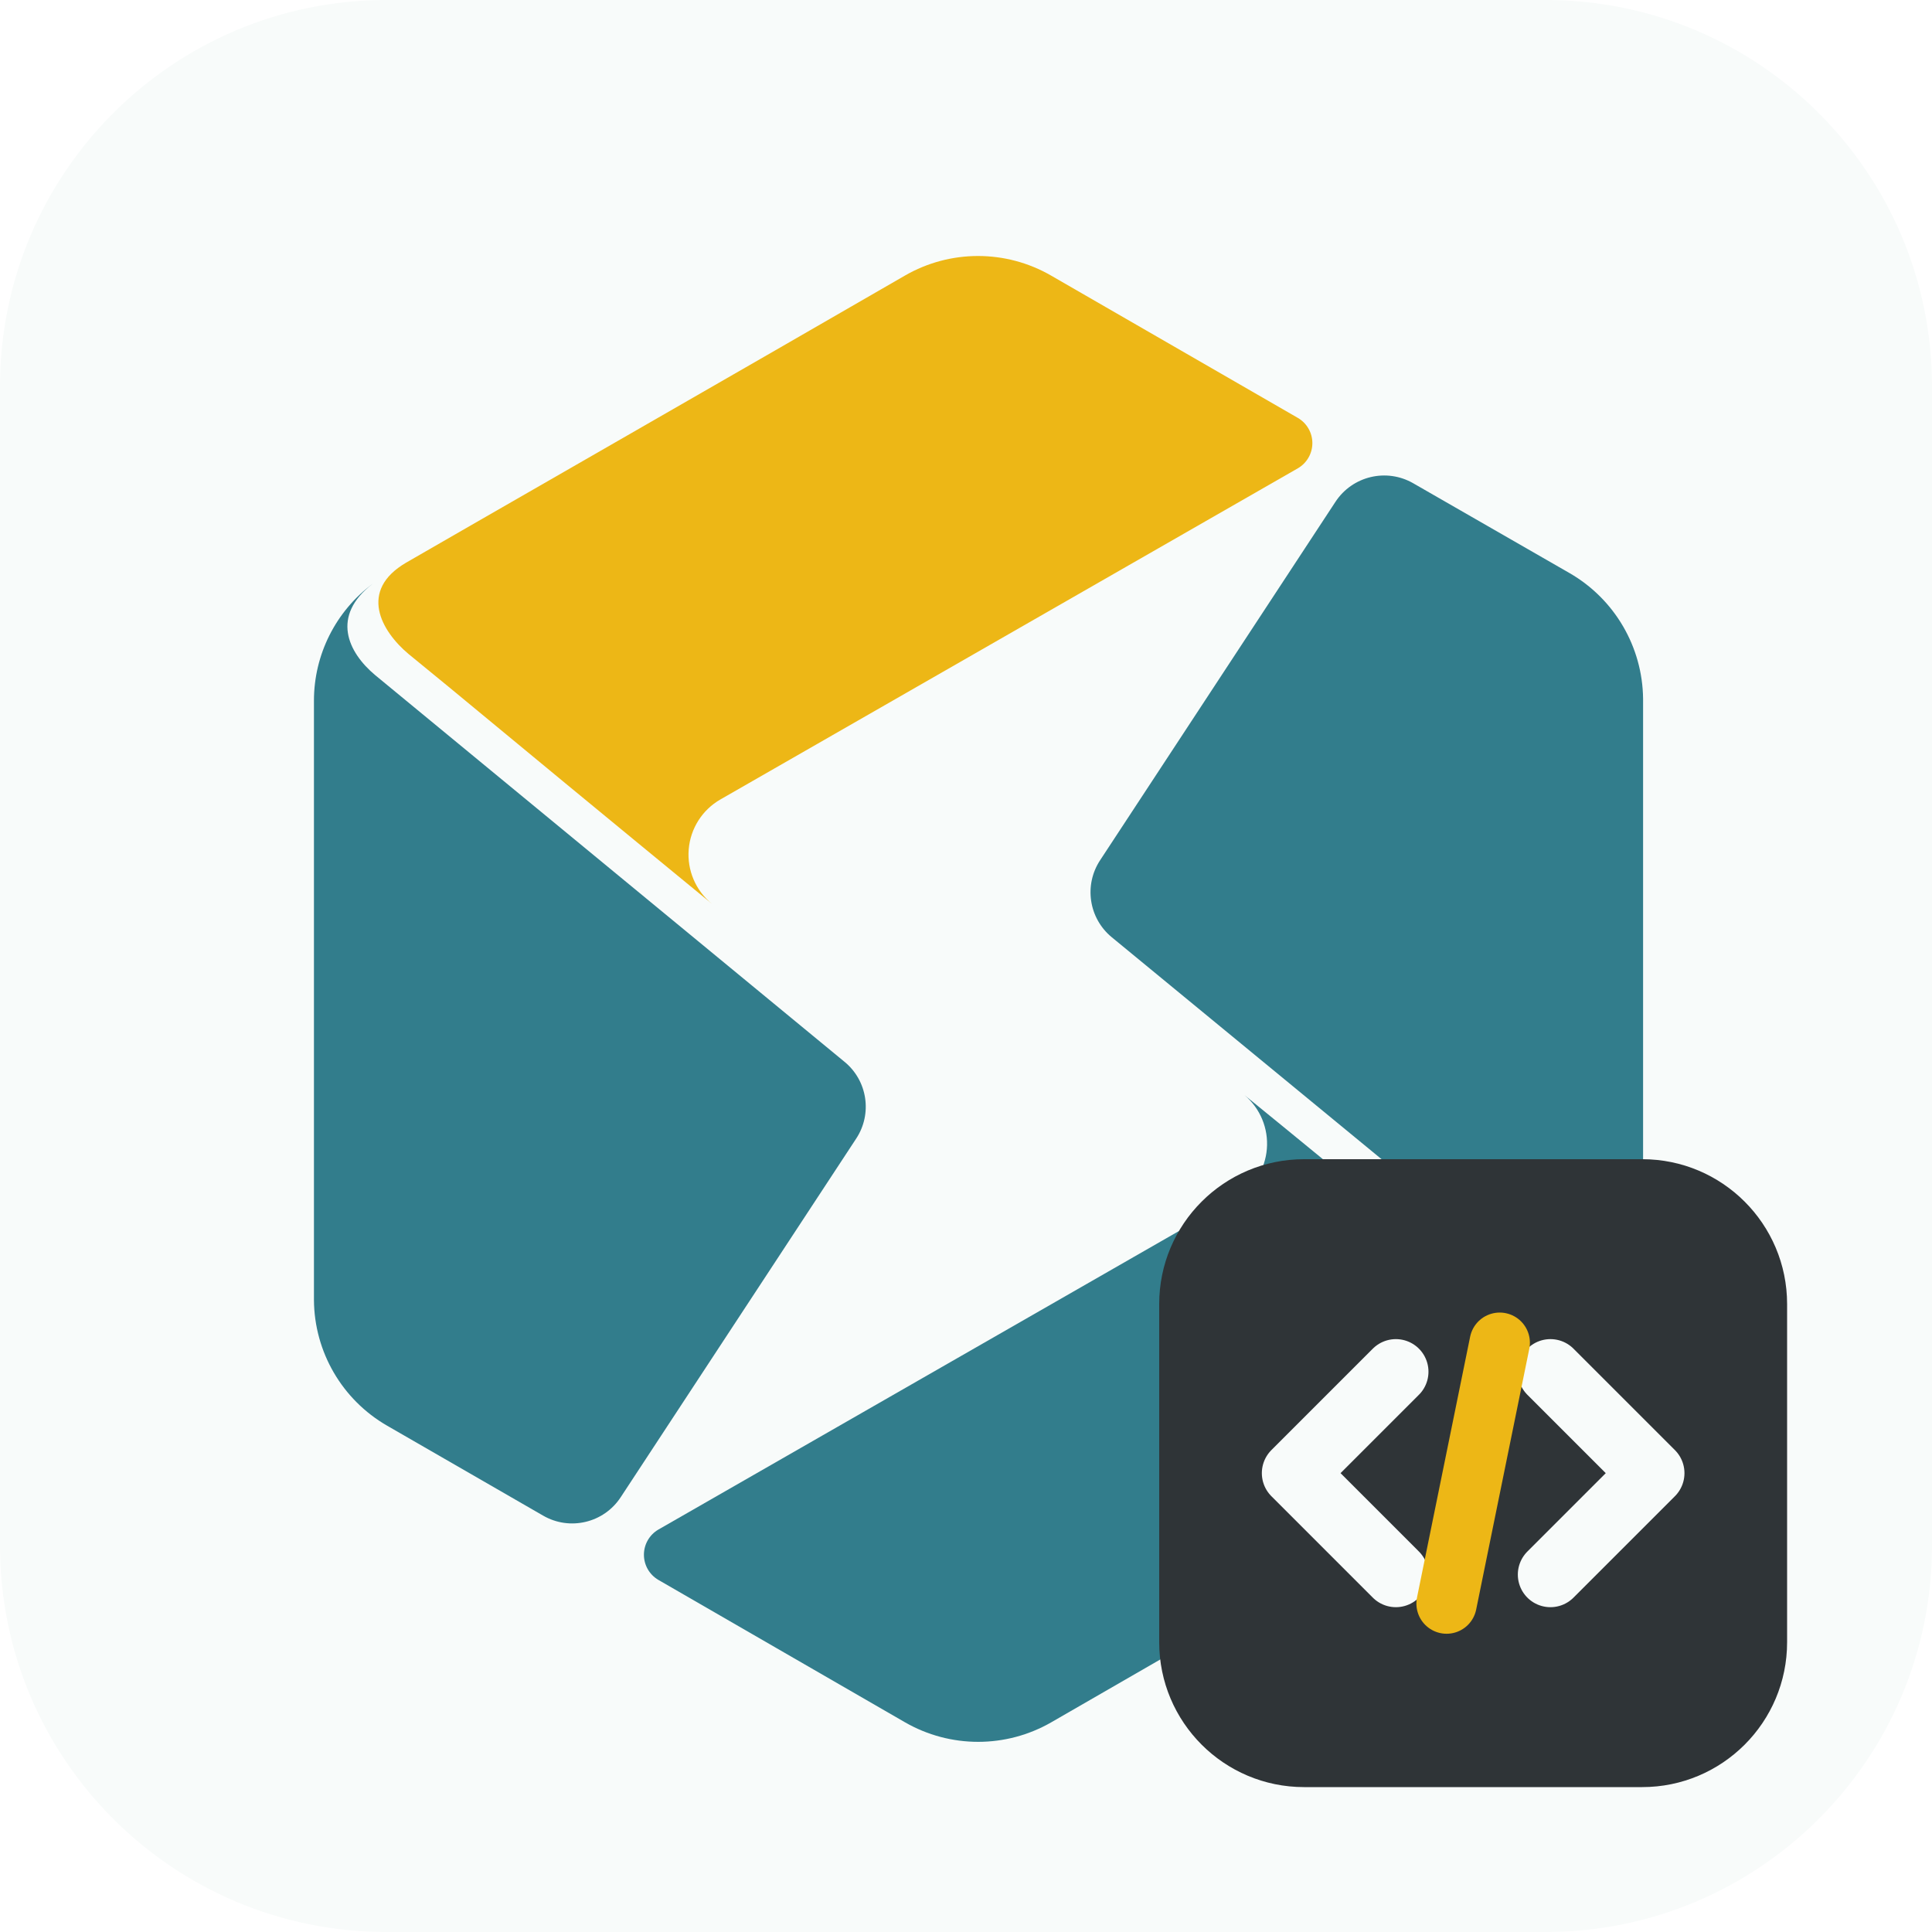
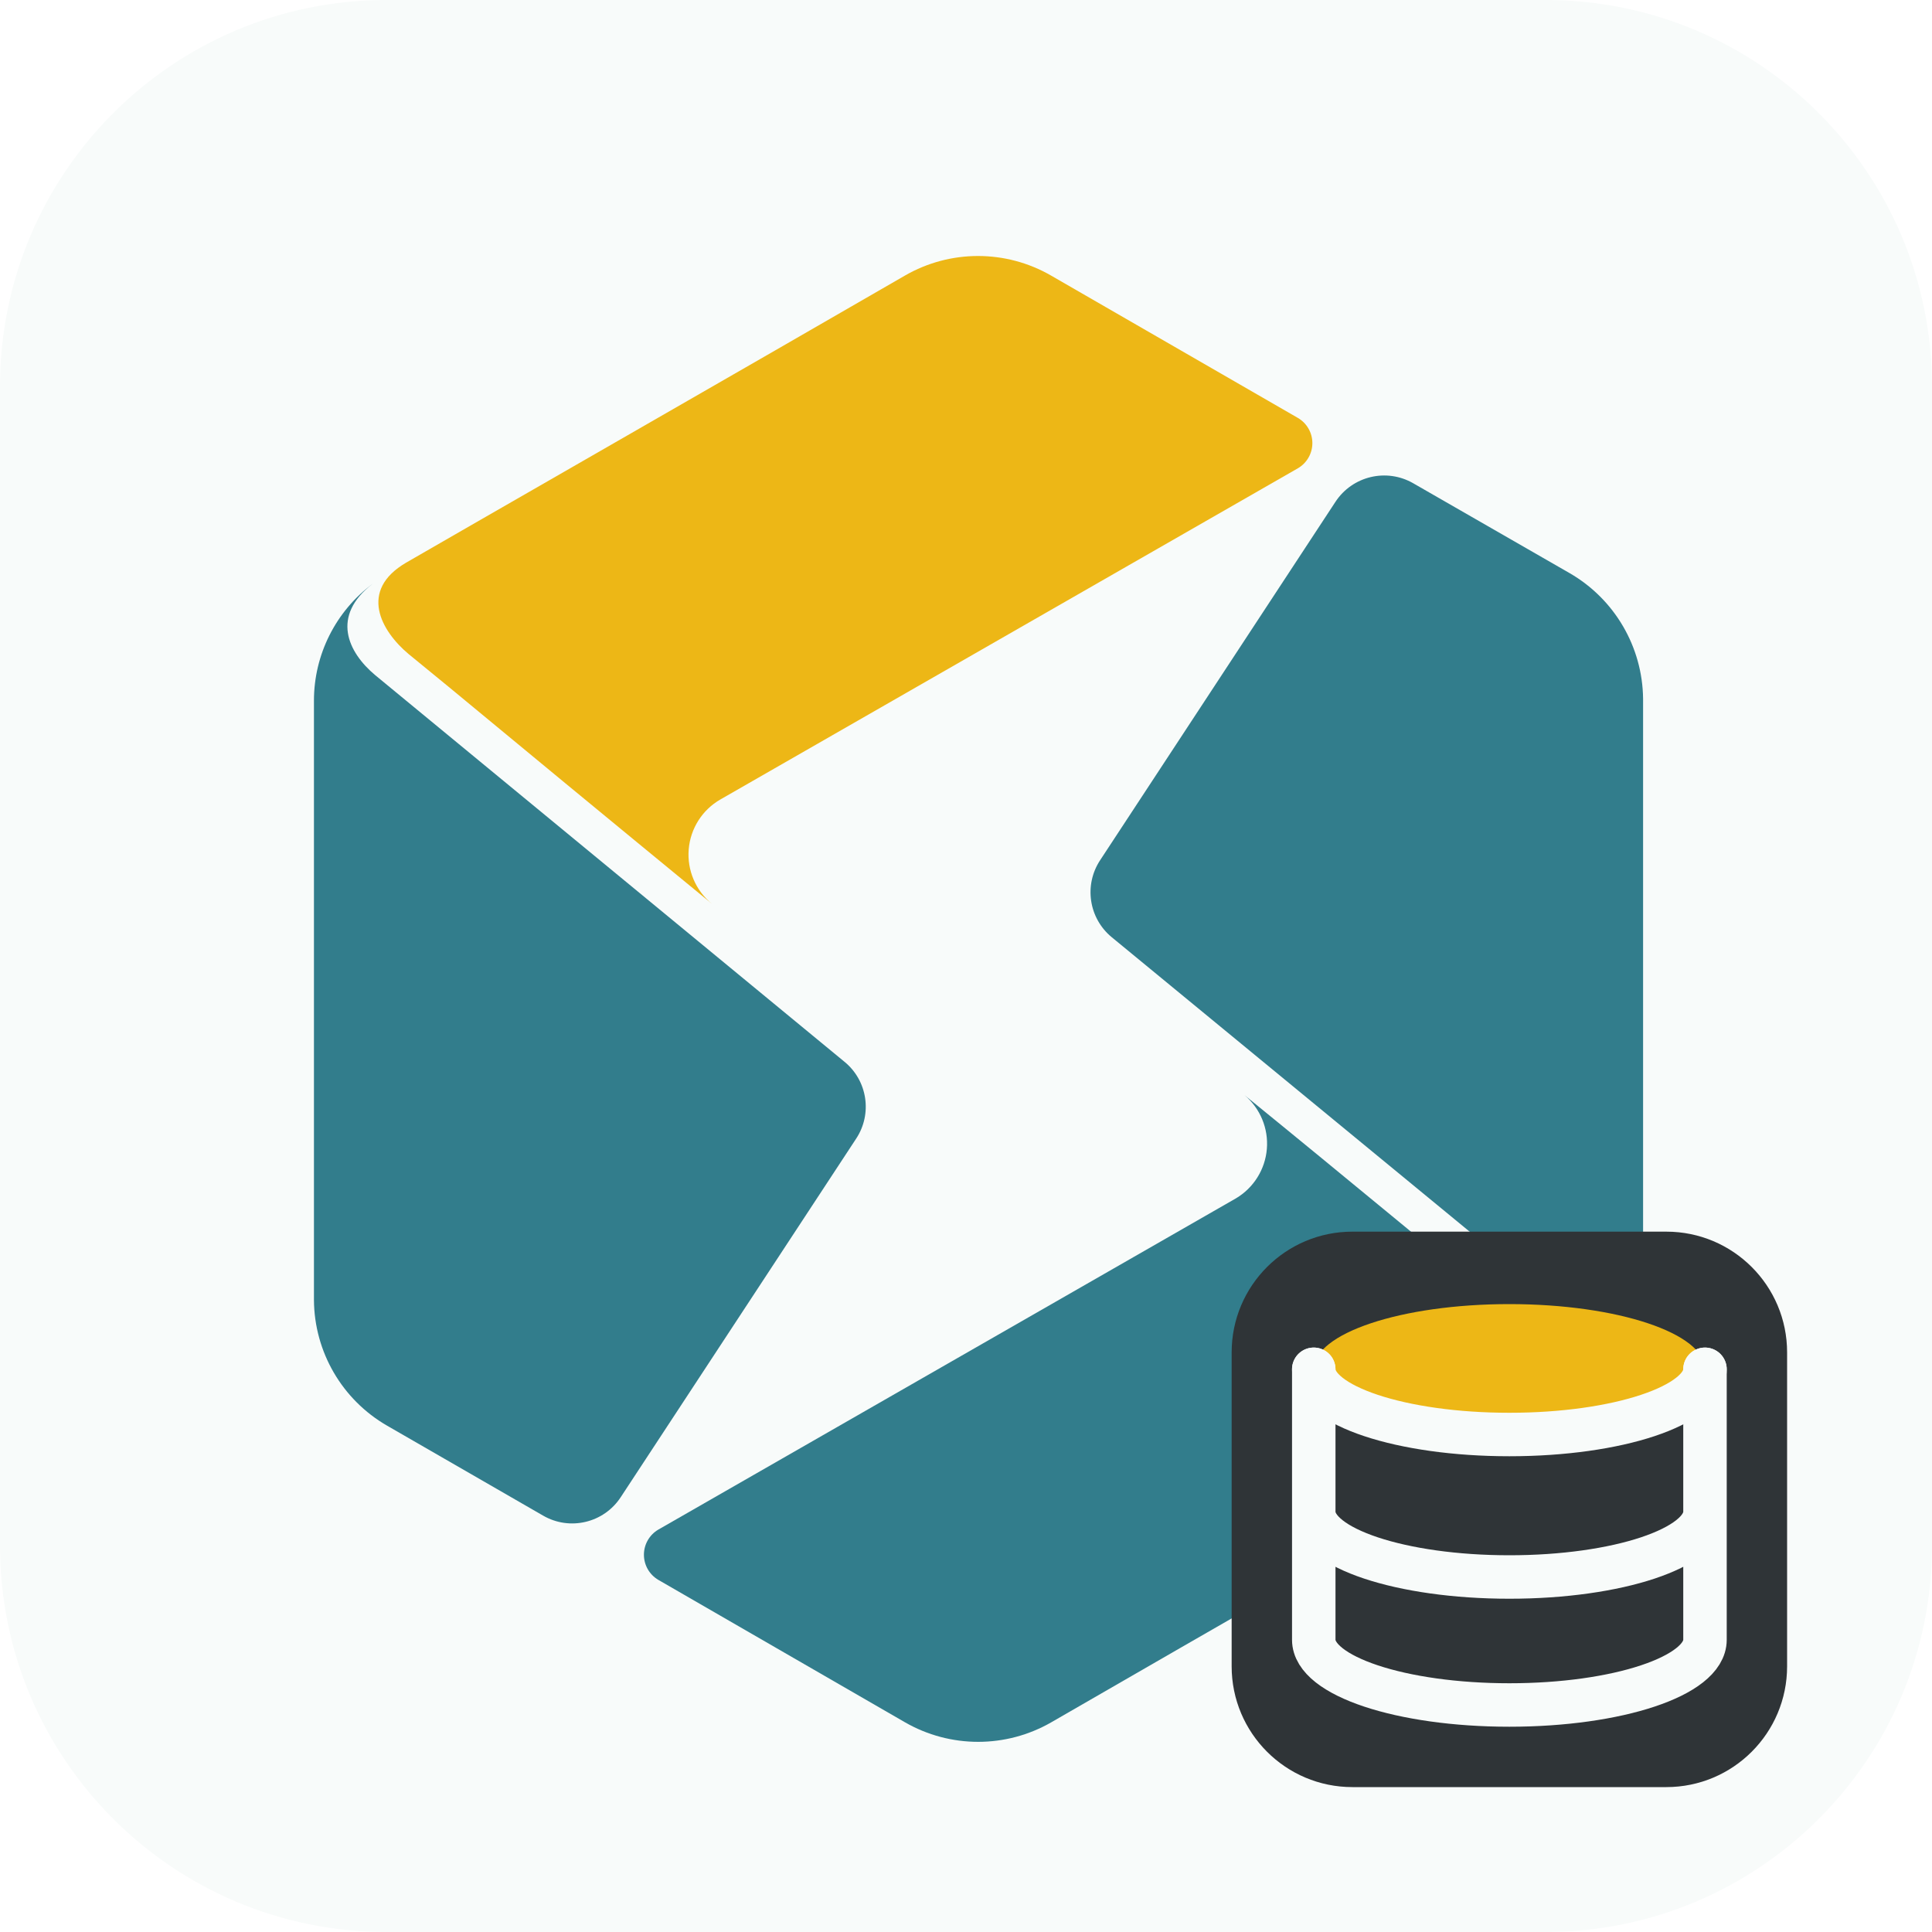
<svg xmlns="http://www.w3.org/2000/svg" width="40" height="40" viewBox="0 0 40 40">
  <rect width="40" height="40" rx="8" fill="#F8FBFA" />
  <g transform="translate(6.5 5.3) scale(.52)">
    <path d="M15.84,25.79c-3.9-3.2-8.19-6.74-10.47-8.63l-1.6-1.31c-1.1-.92-2-2.53-.1-3.64C4.49,11.73,18.4,3.75,23.53.78a5.82,5.82,0,0,1,5.82,0l9.83,5.67a1.16,1.16,0,0,1,0,2l-23,13.19A2.53,2.53,0,0,0,15.84,25.79Z" fill="#EDB716" />
    <path d="M21.59,35.14,12.22,49.41a2.31,2.31,0,0,1-3.1.74L2.91,46.57a5.82,5.82,0,0,1-2.91-5V17.71a5.8,5.8,0,0,1,2.34-4.66c-1.67,1.28-1,2.72.1,3.64L21.12,32.08A2.31,2.31,0,0,1,21.59,35.14Z" fill="#327D8C" />
    <path d="M37.05,33.41C41,36.62,45.24,40.15,47.52,42l1.6,1.31c1.1.92,2,2.53.1,3.64-.82.49-14.73,8.46-19.86,11.43a5.84,5.84,0,0,1-5.83,0l-9.82-5.67a1.16,1.16,0,0,1,0-2l23-13.19A2.53,2.53,0,0,0,37.05,33.41Z" fill="#327D8C" />
    <path d="M31.3,24.06,40.67,9.79a2.32,2.32,0,0,1,3.1-.74L50,12.63a5.85,5.85,0,0,1,2.92,5V41.49a5.82,5.82,0,0,1-2.34,4.67c1.67-1.29,1-2.73-.1-3.64L31.76,27.12A2.32,2.32,0,0,1,31.3,24.06Z" fill="#327D8C" />
  </g>
-   <rect x="24" y="24" width="13" height="13" rx="3" fill="#2F3437" />
-   <path d="M28.9 28.4 26.8 30.5l2.1 2.1M32.1 28.4l2.1 2.1-2.1 2.1" fill="none" stroke="#F8FBFA" stroke-width="1.35" stroke-linecap="round" stroke-linejoin="round" />
-   <path d="M31.05 27.8 29.95 33.2" stroke="#EDB716" stroke-width="1.25" stroke-linecap="round" />
+   <rect x="25.5" y="25.5" width="11.5" height="11.5" rx="2.5" fill="#2F3437" />
+   <ellipse cx="31.25" cy="28.35" rx="4.05" ry="1.35" fill="#EDB716" />
+   <path d="M27.2 28.35v2.95c0 .75 1.81 1.35 4.05 1.35s4.05-.6 4.05-1.35v-2.95M27.2 31.3v2.65c0 .75 1.81 1.35 4.05 1.35s4.05-.6 4.05-1.35V31.3" fill="none" stroke="#F8FBFA" stroke-width=".9" stroke-linecap="round" stroke-linejoin="round" />
+   <path d="M27.2 28.35c0 .75 1.81 1.35 4.05 1.35s4.05-.6 4.05-1.35" fill="none" stroke="#F8FBFA" stroke-width=".9" stroke-linecap="round" />
</svg>
